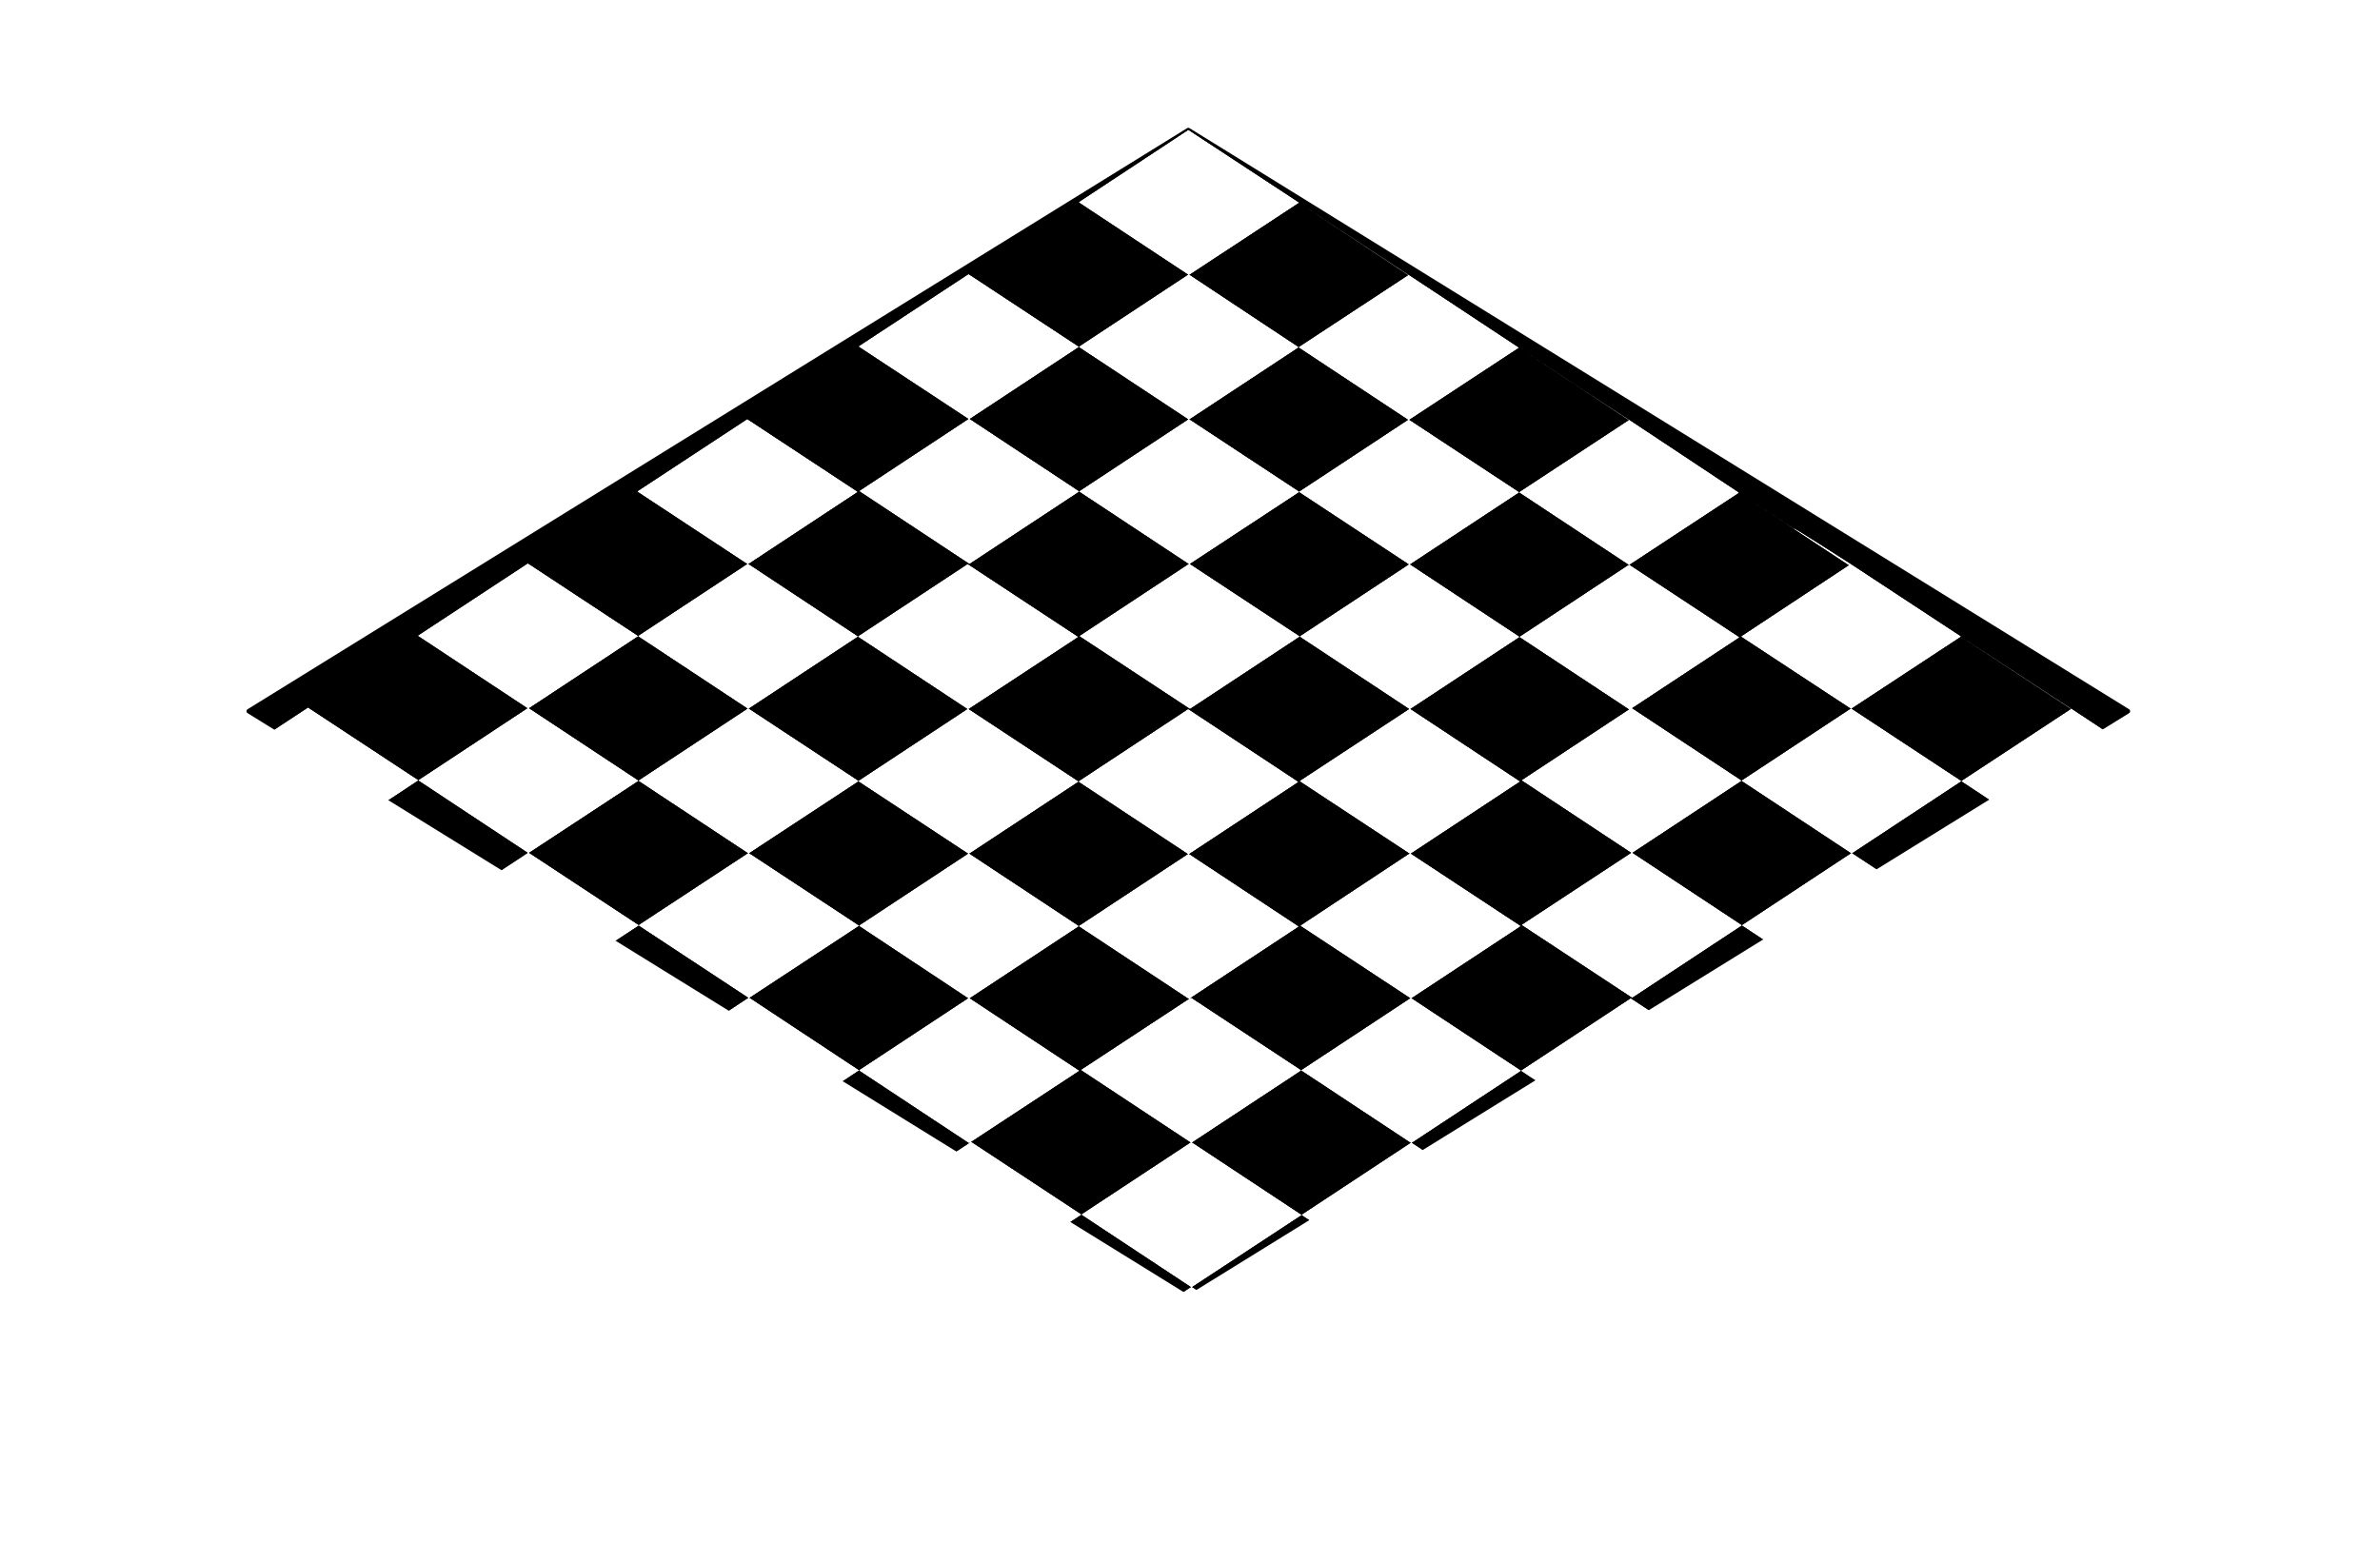
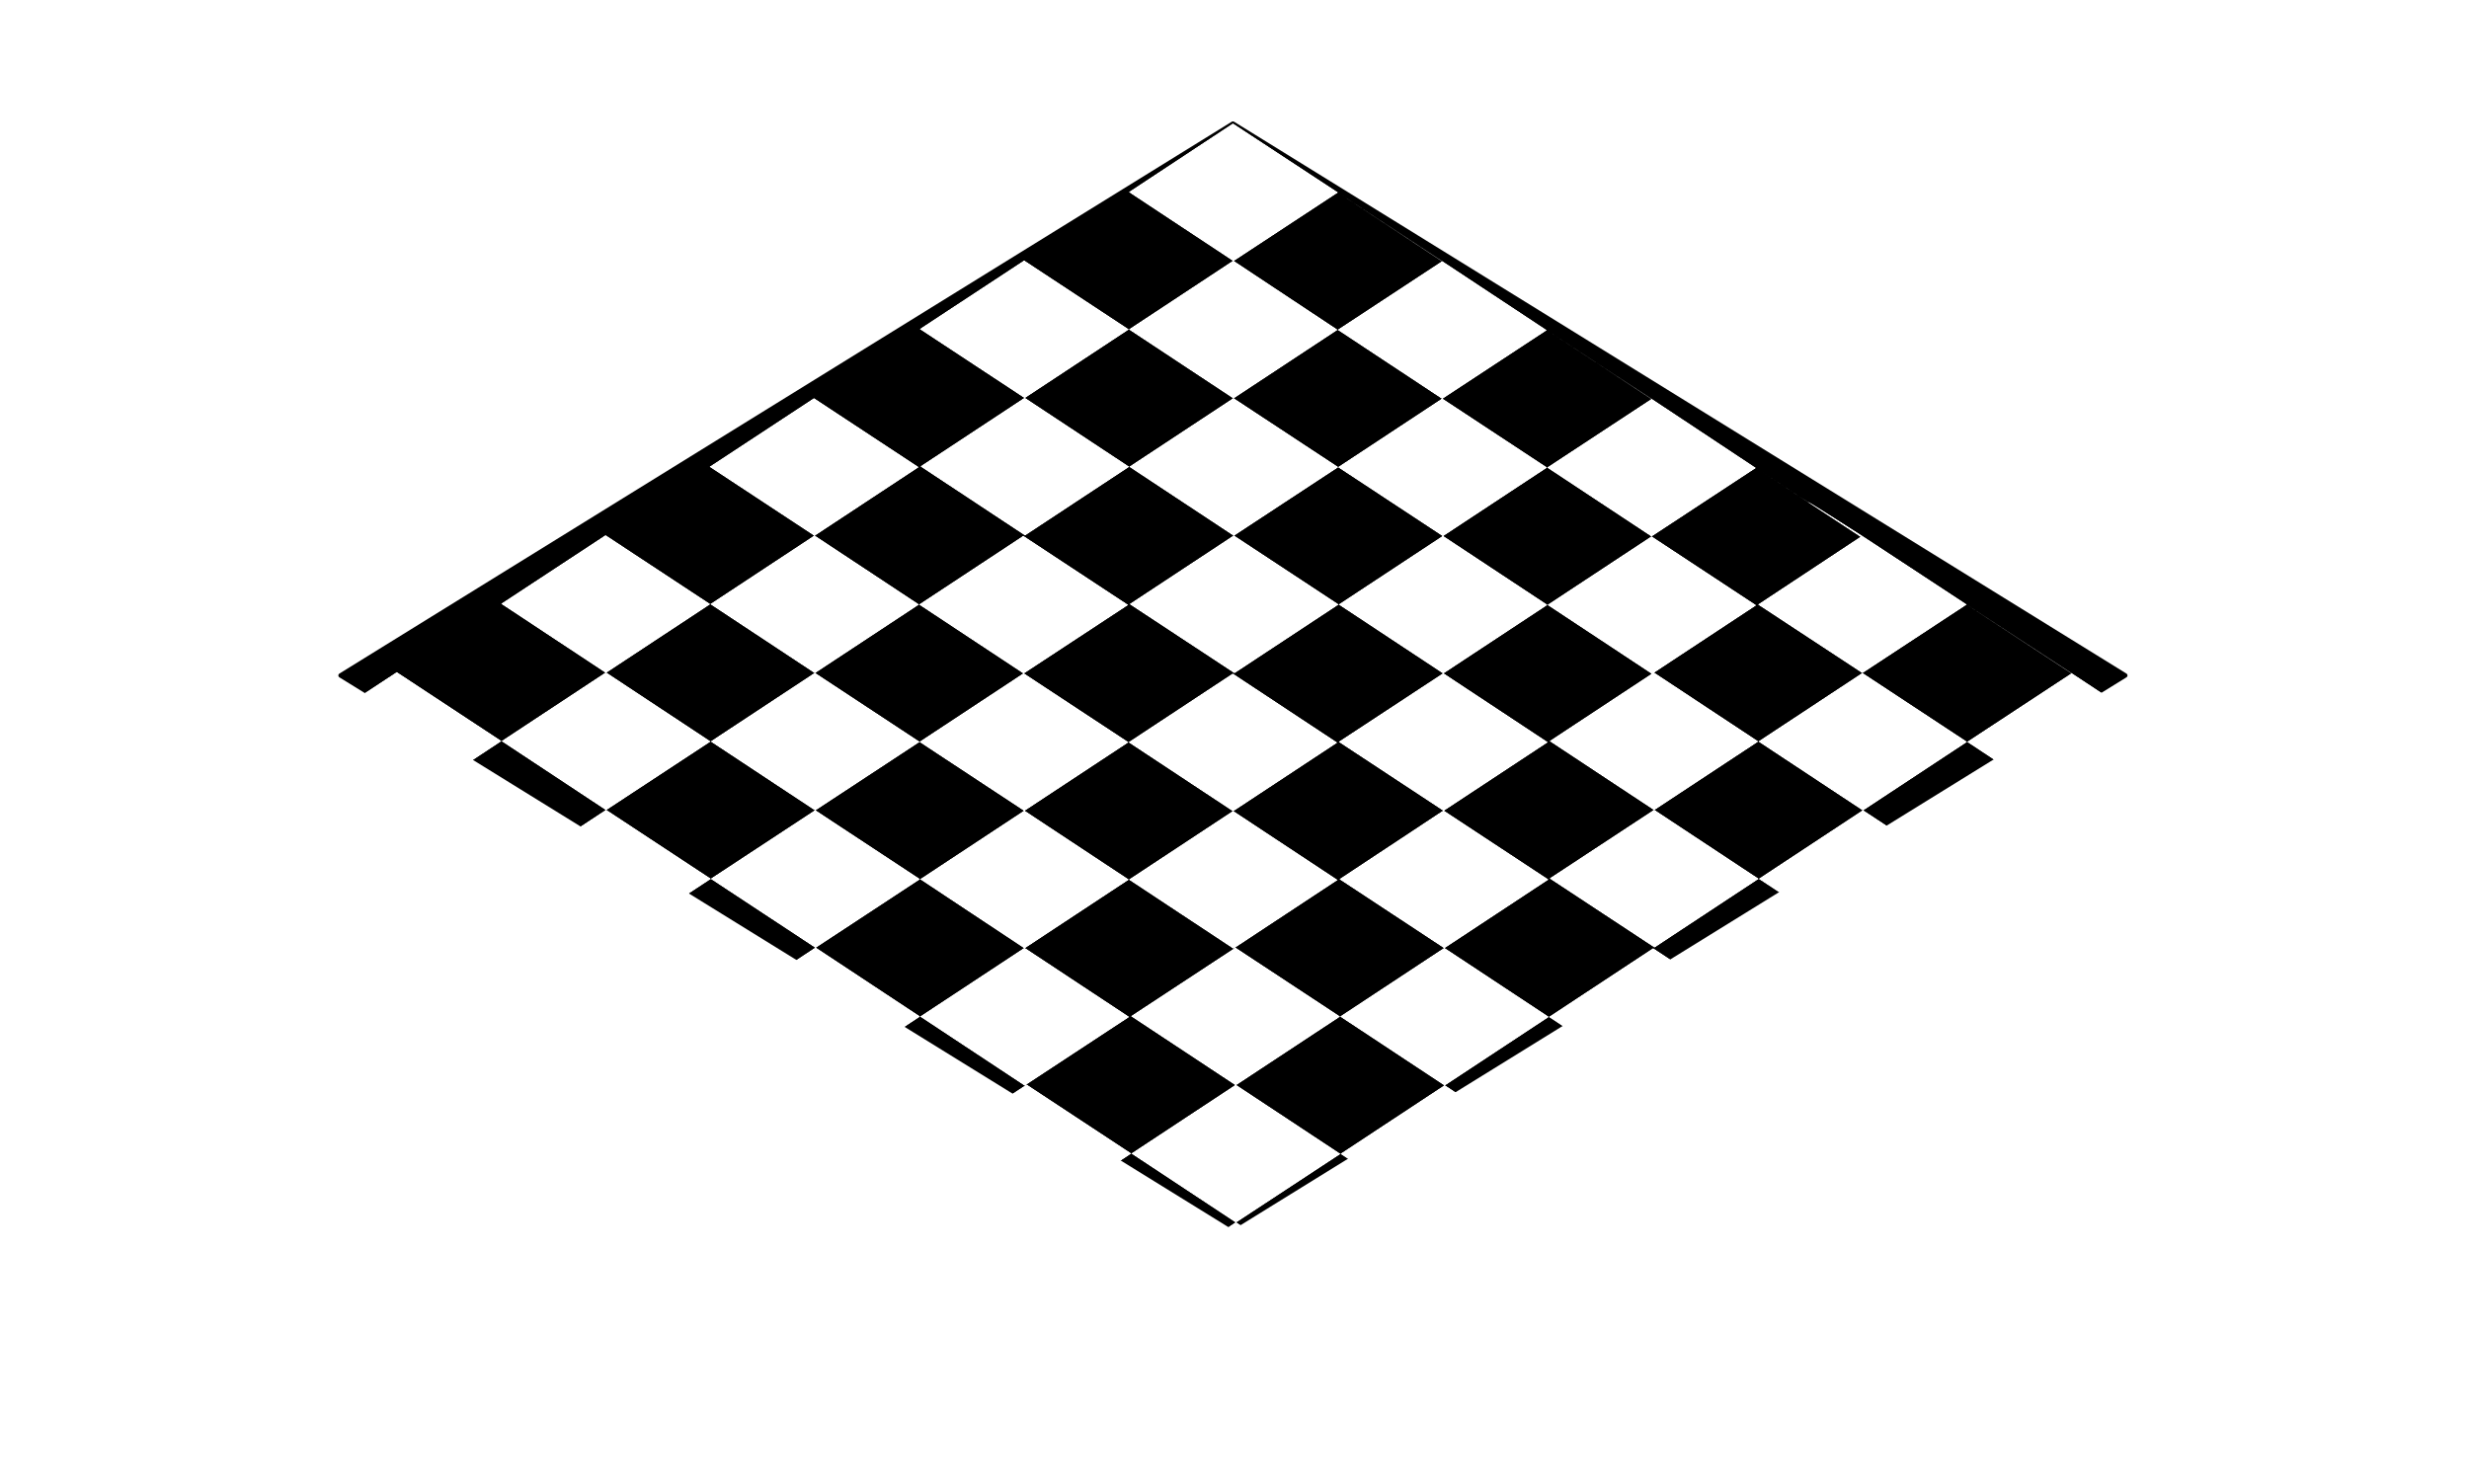
- <svg xmlns="http://www.w3.org/2000/svg" width="426.005" height="279.598" id="svg2" version="1.1" viewBox="0 0 399.38 262.123">
+ <svg xmlns="http://www.w3.org/2000/svg" width="426.005" height="256" id="svg2" version="1.1" viewBox="0 0 399.38 262.123">
  <defs id="defs4">
    <filter style="color-interpolation-filters:sRGB" id="filter6580">
      <feColorMatrix type="hueRotate" values="263" result="color1" id="feColorMatrix6576" />
      <feColorMatrix type="saturate" values="1" result="fbSourceGraphic" id="feColorMatrix6578" />
      <feColorMatrix result="fbSourceGraphicAlpha" in="fbSourceGraphic" values="0 0 0 -1 0 0 0 0 -1 0 0 0 0 -1 0 0 0 0 1 0" id="feColorMatrix6582" />
      <feColorMatrix id="feColorMatrix6584" type="hueRotate" values="263" result="color1" in="fbSourceGraphic" />
      <feColorMatrix id="feColorMatrix6586" type="saturate" values="1" result="fbSourceGraphic" />
      <feColorMatrix result="fbSourceGraphicAlpha" in="fbSourceGraphic" values="0 0 0 -1 0 0 0 0 -1 0 0 0 0 -1 0 0 0 0 1 0" id="feColorMatrix6588" />
      <feColorMatrix id="feColorMatrix6590" type="hueRotate" values="263" result="color1" in="fbSourceGraphic" />
      <feColorMatrix id="feColorMatrix6592" type="saturate" values="1" result="fbSourceGraphic" />
      <feColorMatrix result="fbSourceGraphicAlpha" in="fbSourceGraphic" values="0 0 0 -1 0 0 0 0 -1 0 0 0 0 -1 0 0 0 0 1 0" id="feColorMatrix6594" />
      <feColorMatrix id="feColorMatrix6596" type="hueRotate" values="263" result="color1" in="fbSourceGraphic" />
      <feColorMatrix id="feColorMatrix6598" type="saturate" values="1" result="fbSourceGraphic" />
      <feColorMatrix result="fbSourceGraphicAlpha" in="fbSourceGraphic" values="0 0 0 -1 0 0 0 0 -1 0 0 0 0 -1 0 0 0 0 1 0" id="feColorMatrix6714" />
      <feColorMatrix id="feColorMatrix6716" values="0 0 -1 0 1 0 -1 0 0 1 -1 0 0 0 1 -0.21 -0.72 -0.07 1.31 0 " result="color2" in="fbSourceGraphic" />
    </filter>
  </defs>
  <g id="layer1" transform="translate(-21.69823,-627.3937)">
    <path id="path3908" d="M 378.762,746.755 221.108,649.237 63.455,746.755 221.108,844.273 Z" style="fill:#000000;fill-opacity:1;stroke:#000000;stroke-width:0.781px;stroke-linecap:round;stroke-linejoin:round;stroke-opacity:1" />
    <path style="fill:#000000;fill-opacity:1;stroke:none;stroke-width:0.411px;stroke-linecap:round;stroke-linejoin:round;stroke-opacity:1;filter:url(#filter6580)" d="m 148.177,721.375 9.312,5.562 -9.25,5.531 9.219,5.562 -9.219,5.531 9.281,5.562 -9.25,5.531 9.281,5.562 -9.219,5.531 h -0.031 l -9.281,-5.562 9.219,-5.531 -9.25,-5.562 9.219,-5.531 -9.25,-5.562 9.219,-5.531 h 0.031 l -9.25,-5.562 z m 9.344,27.75 9.219,-5.531 -9.25,-5.562 9.25,-5.531 -9.25,-5.562 c 9.281,5.562 0,0 9.281,5.562 l 9.25,5.562 -9.25,5.531 9.281,5.562 -9.219,5.531 9.25,5.562 -9.219,5.531 9.25,5.562 -9.219,5.531 9.281,5.562 -9.219,5.531 9.25,5.562 -9.219,5.531 9.281,5.562 -9.25,5.531 c -9.281,5.531 0,0 -9.281,5.531 l 9.25,-5.531 -9.25,-5.562 9.219,-5.531 -4.625,-2.781 -4.625,-2.781 9.219,-5.531 -9.281,-5.562 9.094,-5.469 0.125,-0.062 -9.281,-5.562 9.25,-5.531 -9.25,-5.562 9.219,-5.531 z m 0.219,66.562 -9.25,5.531 h -0.031 l -9.25,-5.562 9.219,-5.531 -4.625,-2.781 -4.625,-2.781 9.219,-5.531 -9.25,-5.562 9.25,-5.531 9.281,5.562 -9.219,5.531 9.25,5.562 -9.25,5.531 9.281,5.562 z m 18.531,-11.062 9.219,-5.531 -9.25,-5.562 9.219,-5.531 h 0.031 l 9.281,5.562 -9.25,5.531 c -9.25,5.531 -0.031,-5e-5 -9.25,5.531 z m -46.625,-72.187 9.281,5.562 -9.219,5.531 9.25,5.562 -9.219,5.531 h -0.031 l -9.25,-5.562 9.219,-5.531 -9.281,-5.562 9.25,-5.531 z m 55.719,11.187 9.219,5.562 -9.25,5.531 -9.25,-5.562 9.25,-5.531 -9.281,-5.562 c 9.312,5.562 -0.031,0 9.312,5.562 z m -0.031,11.094 9.281,5.562 -9.062,5.438 9.25,5.562 -9.219,5.531 9.25,5.562 -9.219,5.531 h -0.031 l -9.281,-5.562 9.25,-5.531 -9.25,-5.562 9.062,-5.438 -4.625,-2.781 -4.625,-2.781 9.219,-5.531 z m -74.344,-11.156 9.281,5.562 -9.219,5.531 9.25,5.562 -9.219,5.531 9.281,5.562 -9.25,5.531 9.281,5.562 -9.25,5.531 9.25,5.562 -9.219,5.531 h -0.031 l -9.25,-5.562 9.219,-5.531 -9.281,-5.562 9.25,-5.531 -9.25,-5.562 9.219,-5.531 -9.25,-5.562 9.219,-5.531 -9.281,-5.562 9.25,-5.531 z m -9.156,38.813 -9.25,5.531 h -0.031 l -9.25,-5.562 9.219,-5.531 -9.25,-5.562 9.219,-5.531 -4.625,-2.781 -4.625,-2.781 9.25,-5.531 9.281,5.562 -9.219,5.531 9.25,5.562 -9.25,5.531 z m 18.531,-11.062 9.219,-5.531 -9.25,-5.562 9.219,-5.531 h 0.031 l 9.281,5.562 -9.25,5.531 9.281,5.562 -9.219,5.531 9.25,5.562 -9.219,5.531 9.25,5.562 -9.25,5.531 h -0.031 l -4.625,-2.781 -4.625,-2.781 9.219,-5.531 -9.219,-5.562 9.219,-5.531 z m 83.688,-16.625 9.25,5.531 -9.25,5.531 -9.25,-5.531 9.094,-5.469 -9.281,-5.562 c 9.281,5.562 0,0 9.438,5.5 z m 0,11.062 9.281,5.562 -9.219,5.531 9.281,5.562 -9.25,5.531 c -9.25,5.531 0,0 -9.25,5.531 0,0 -0.125,0.094 9.25,-5.531 -9.281,-5.562 -9.281,-5.562 -9.281,-5.562 l 9.219,-5.531 -4.625,-2.781 -4.625,-2.781 9.219,-5.531 z m 9.344,16.656 9.219,-5.531 -9.25,-5.562 9.25,-5.531 c -14.972,-8.926 -9.312,-5.562 0.031,0 l 9.25,5.562 -9.25,5.531 c -9.25,5.531 0,0 -9.25,5.531 z M 73.958,765.688 l 9.281,5.562 -9.219,5.531 h -0.031 l -9.281,-5.562 9.25,-5.531 z m 157.969,5.656 c -9.312,5.531 -9.281,5.531 0,0 z m -83.75,-5.531 9.25,5.562 -9.219,5.531 9.25,5.562 L 148.239,788 h -0.031 l -4.625,-2.781 -4.625,-2.781 9.219,-5.531 -9.25,-5.562 9.219,-5.531 z M 129.864,799 l 9.281,5.562 -9.219,5.531 h -0.031 l -9.281,-5.562 9.25,-5.531 z" id="path3982" transform="matrix(1.990308,0,0,2.187778,-73.80907,-928.9708)" />
    <path style="fill:#000000;fill-rule:nonzero;stroke:none;stroke-width:1px;stroke-linecap:butt;stroke-linejoin:miter;stroke-opacity:1" d="m -659.348,1215.304 c 148.575,-88.725 594.3,-354.9 742.875,-443.625 z M 83.014,770.821 C -65.561,859.546 -511.286,1125.721 -659.861,1214.446 Z" id="path6725" />
  </g>
</svg>
